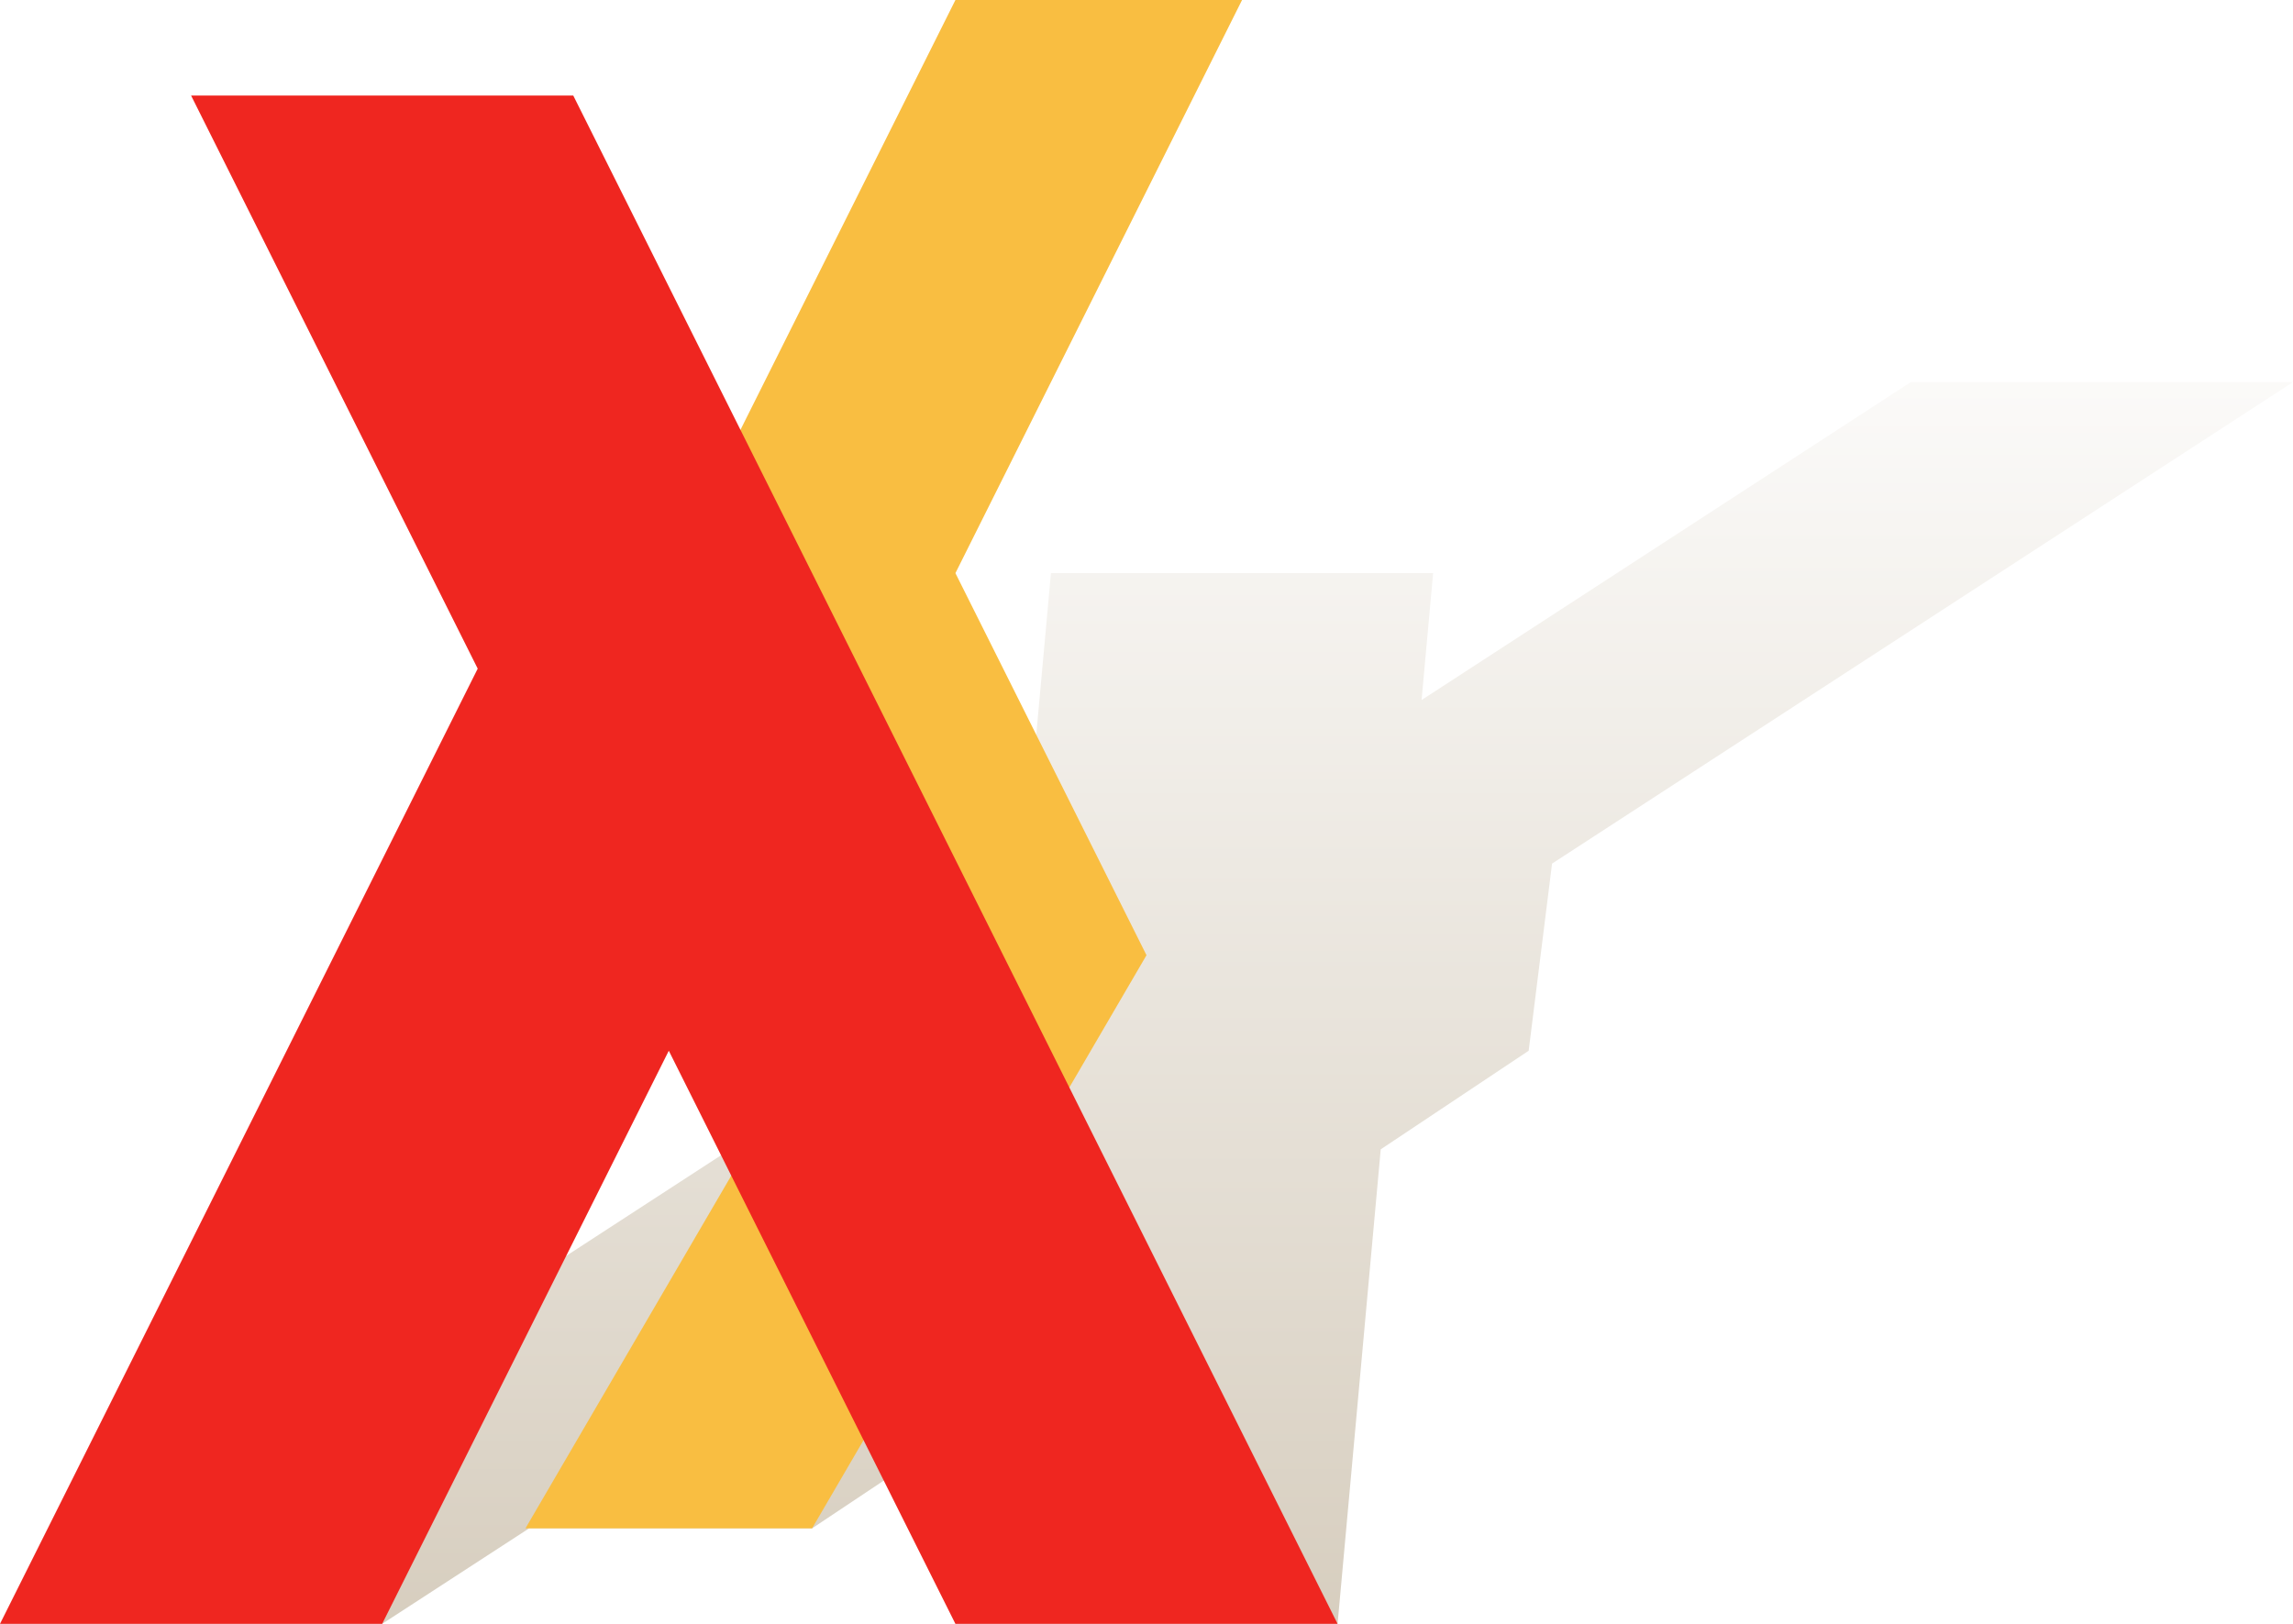
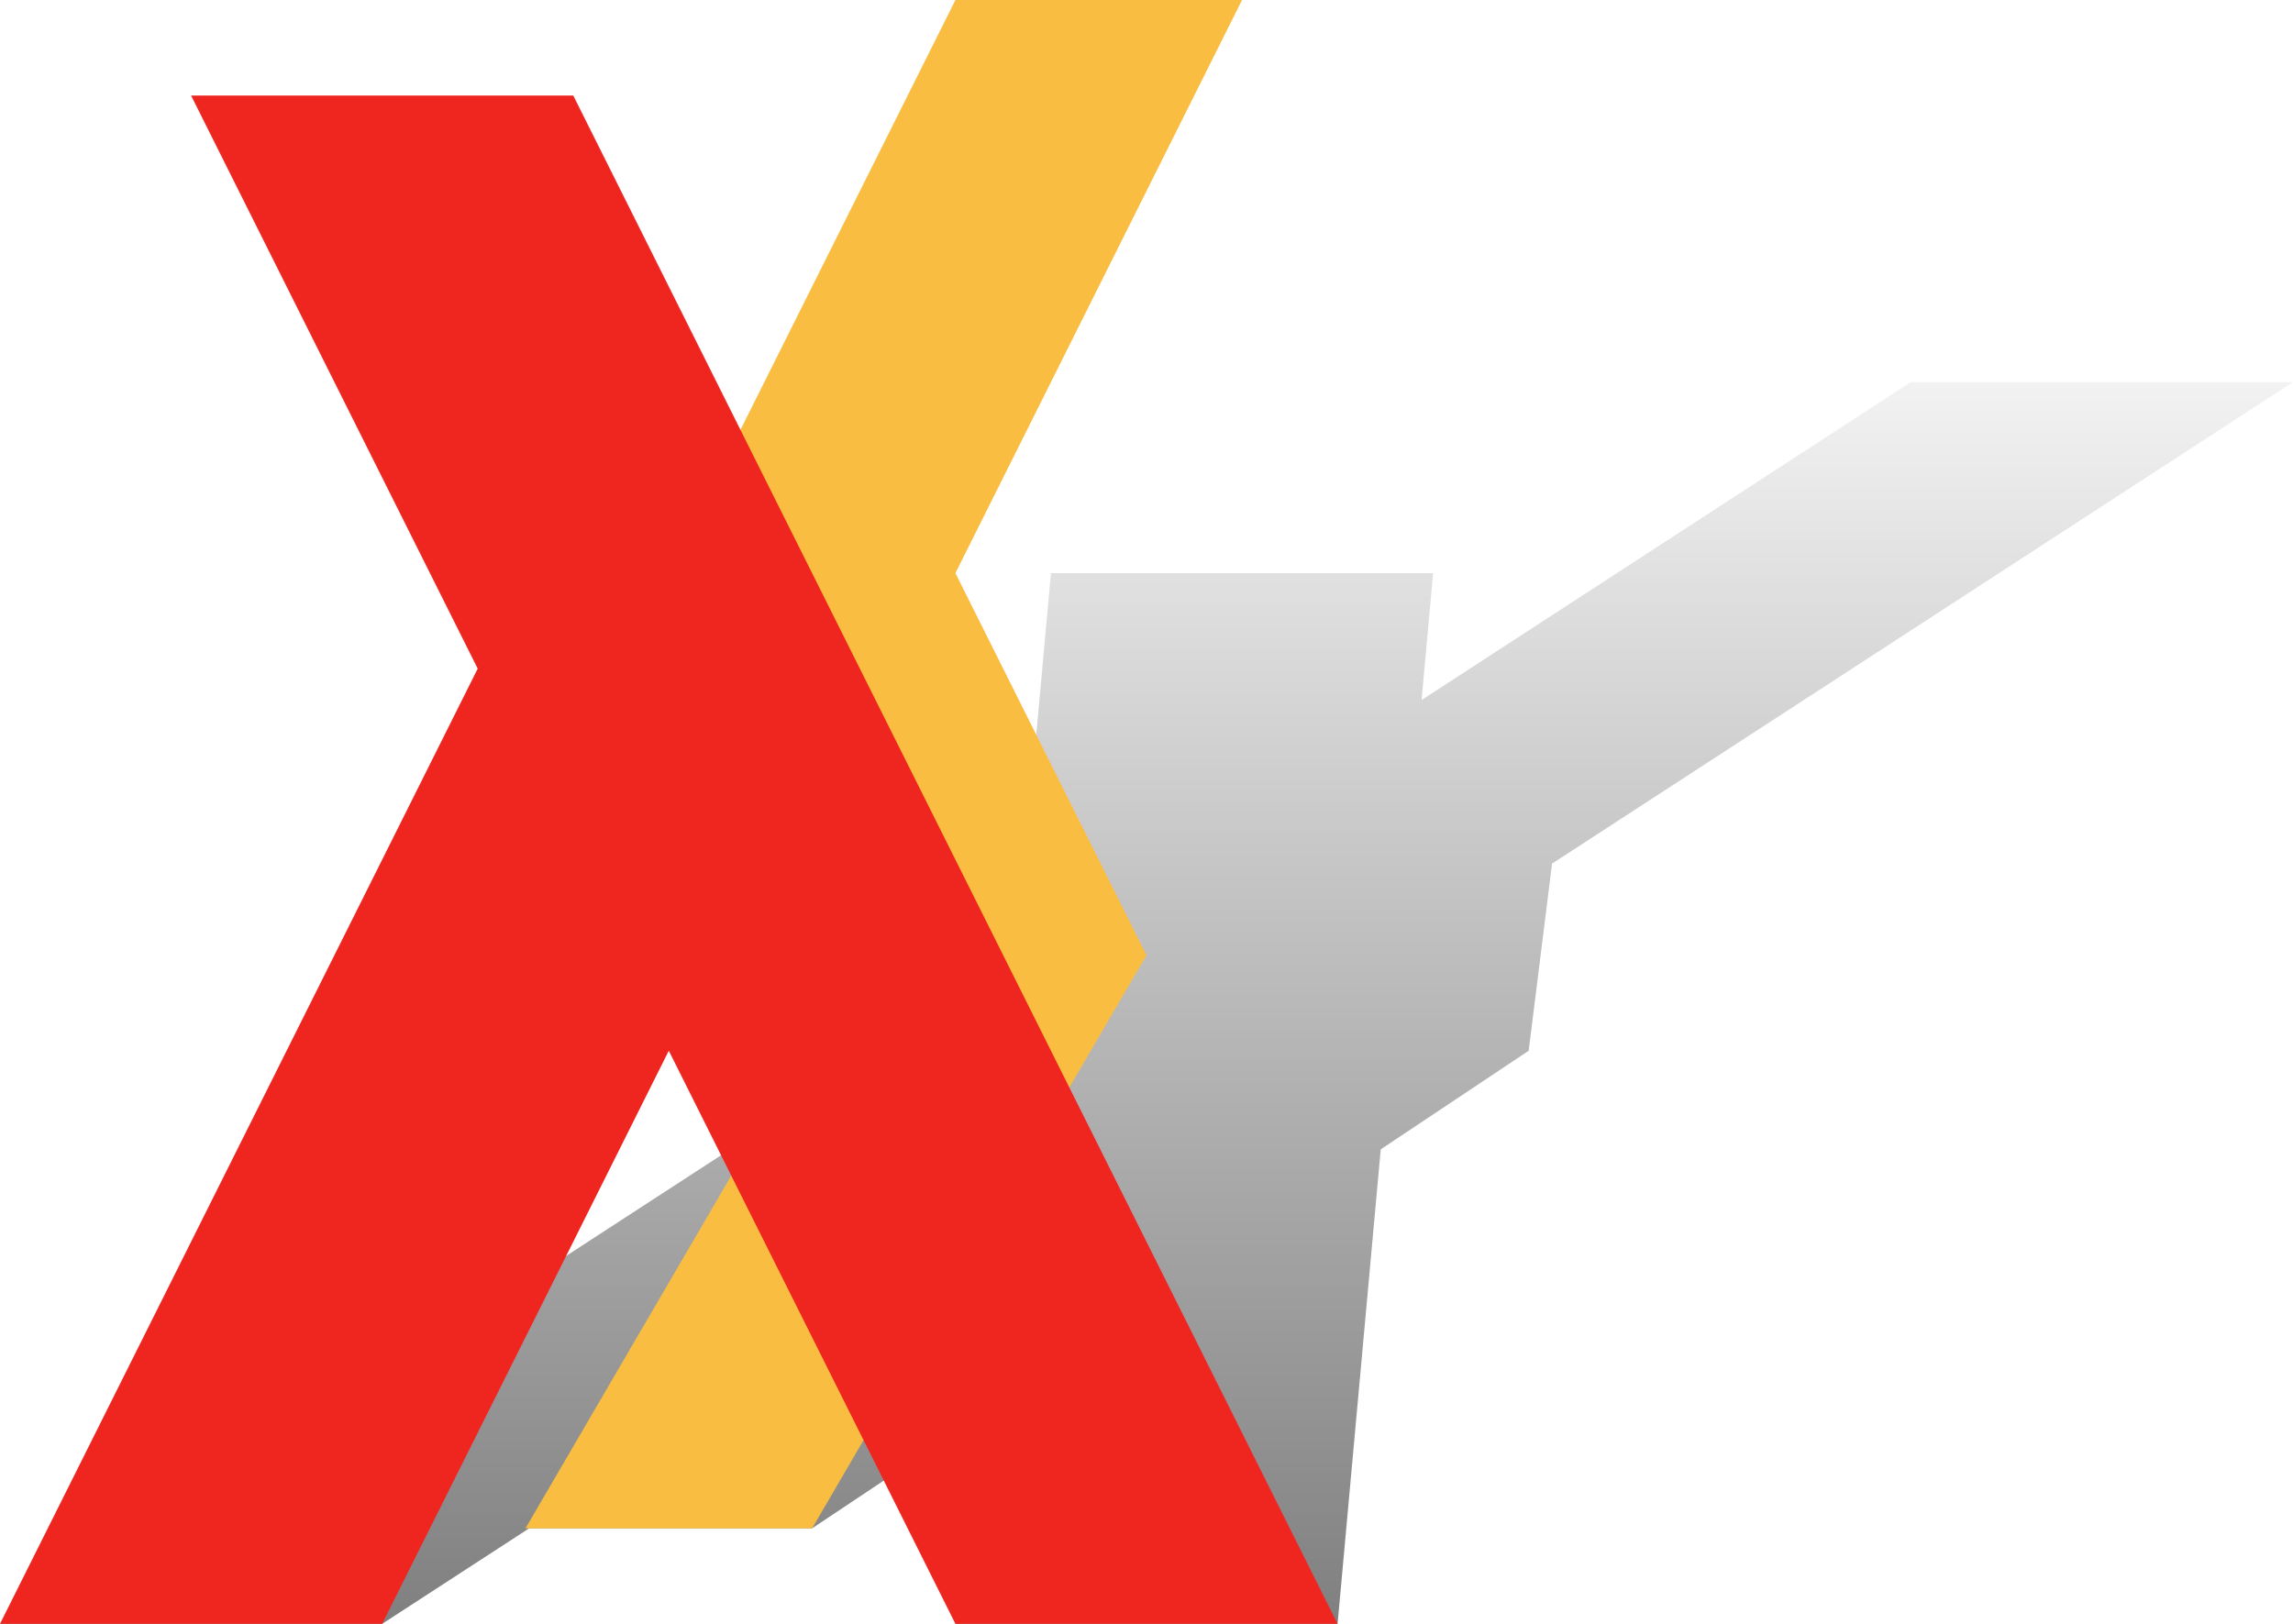
<svg xmlns="http://www.w3.org/2000/svg" width="240" height="170">
  <defs>
    <linearGradient id="shadowColor" x1="0%" y1="100%" x2="0%" y2="0%">
-       <stop offset="0%" stop-color="#d7cebf" />
-       <stop offset="85%" stop-color="white" />
+       <stop offset="0%" stop-color="black" stop-opacity="50%" />
+       <stop offset="85%" stop-color="black" stop-opacity="0%" />
    </linearGradient>
    <clipPath id="shadowPath">
      <path d="M 55 160 h 30 l 75 -50 l 5 -40 Z" />
      <path d="M 100 170 h 40 l 10 -110 h -40 Z" />
      <path d="M 0 170 h 40 l 200 -130 h -40 Z" />
    </clipPath>
  </defs>
  <rect width="100%" height="100%" fill="url(#shadowColor)" clip-path="url(#shadowPath)" />
  <path d="M 55 160 h 30 l 35 -60 l -20 -40 l 30 -60 h -30 l -30 60 l 20 40 Z" fill="#f9be41" />
  <path d="M 20 10 h 40 l 80 160 h -40 l -30 -60 l -30 60 h -40 l 50 -100 Z" fill="#ef2620" />
</svg>
